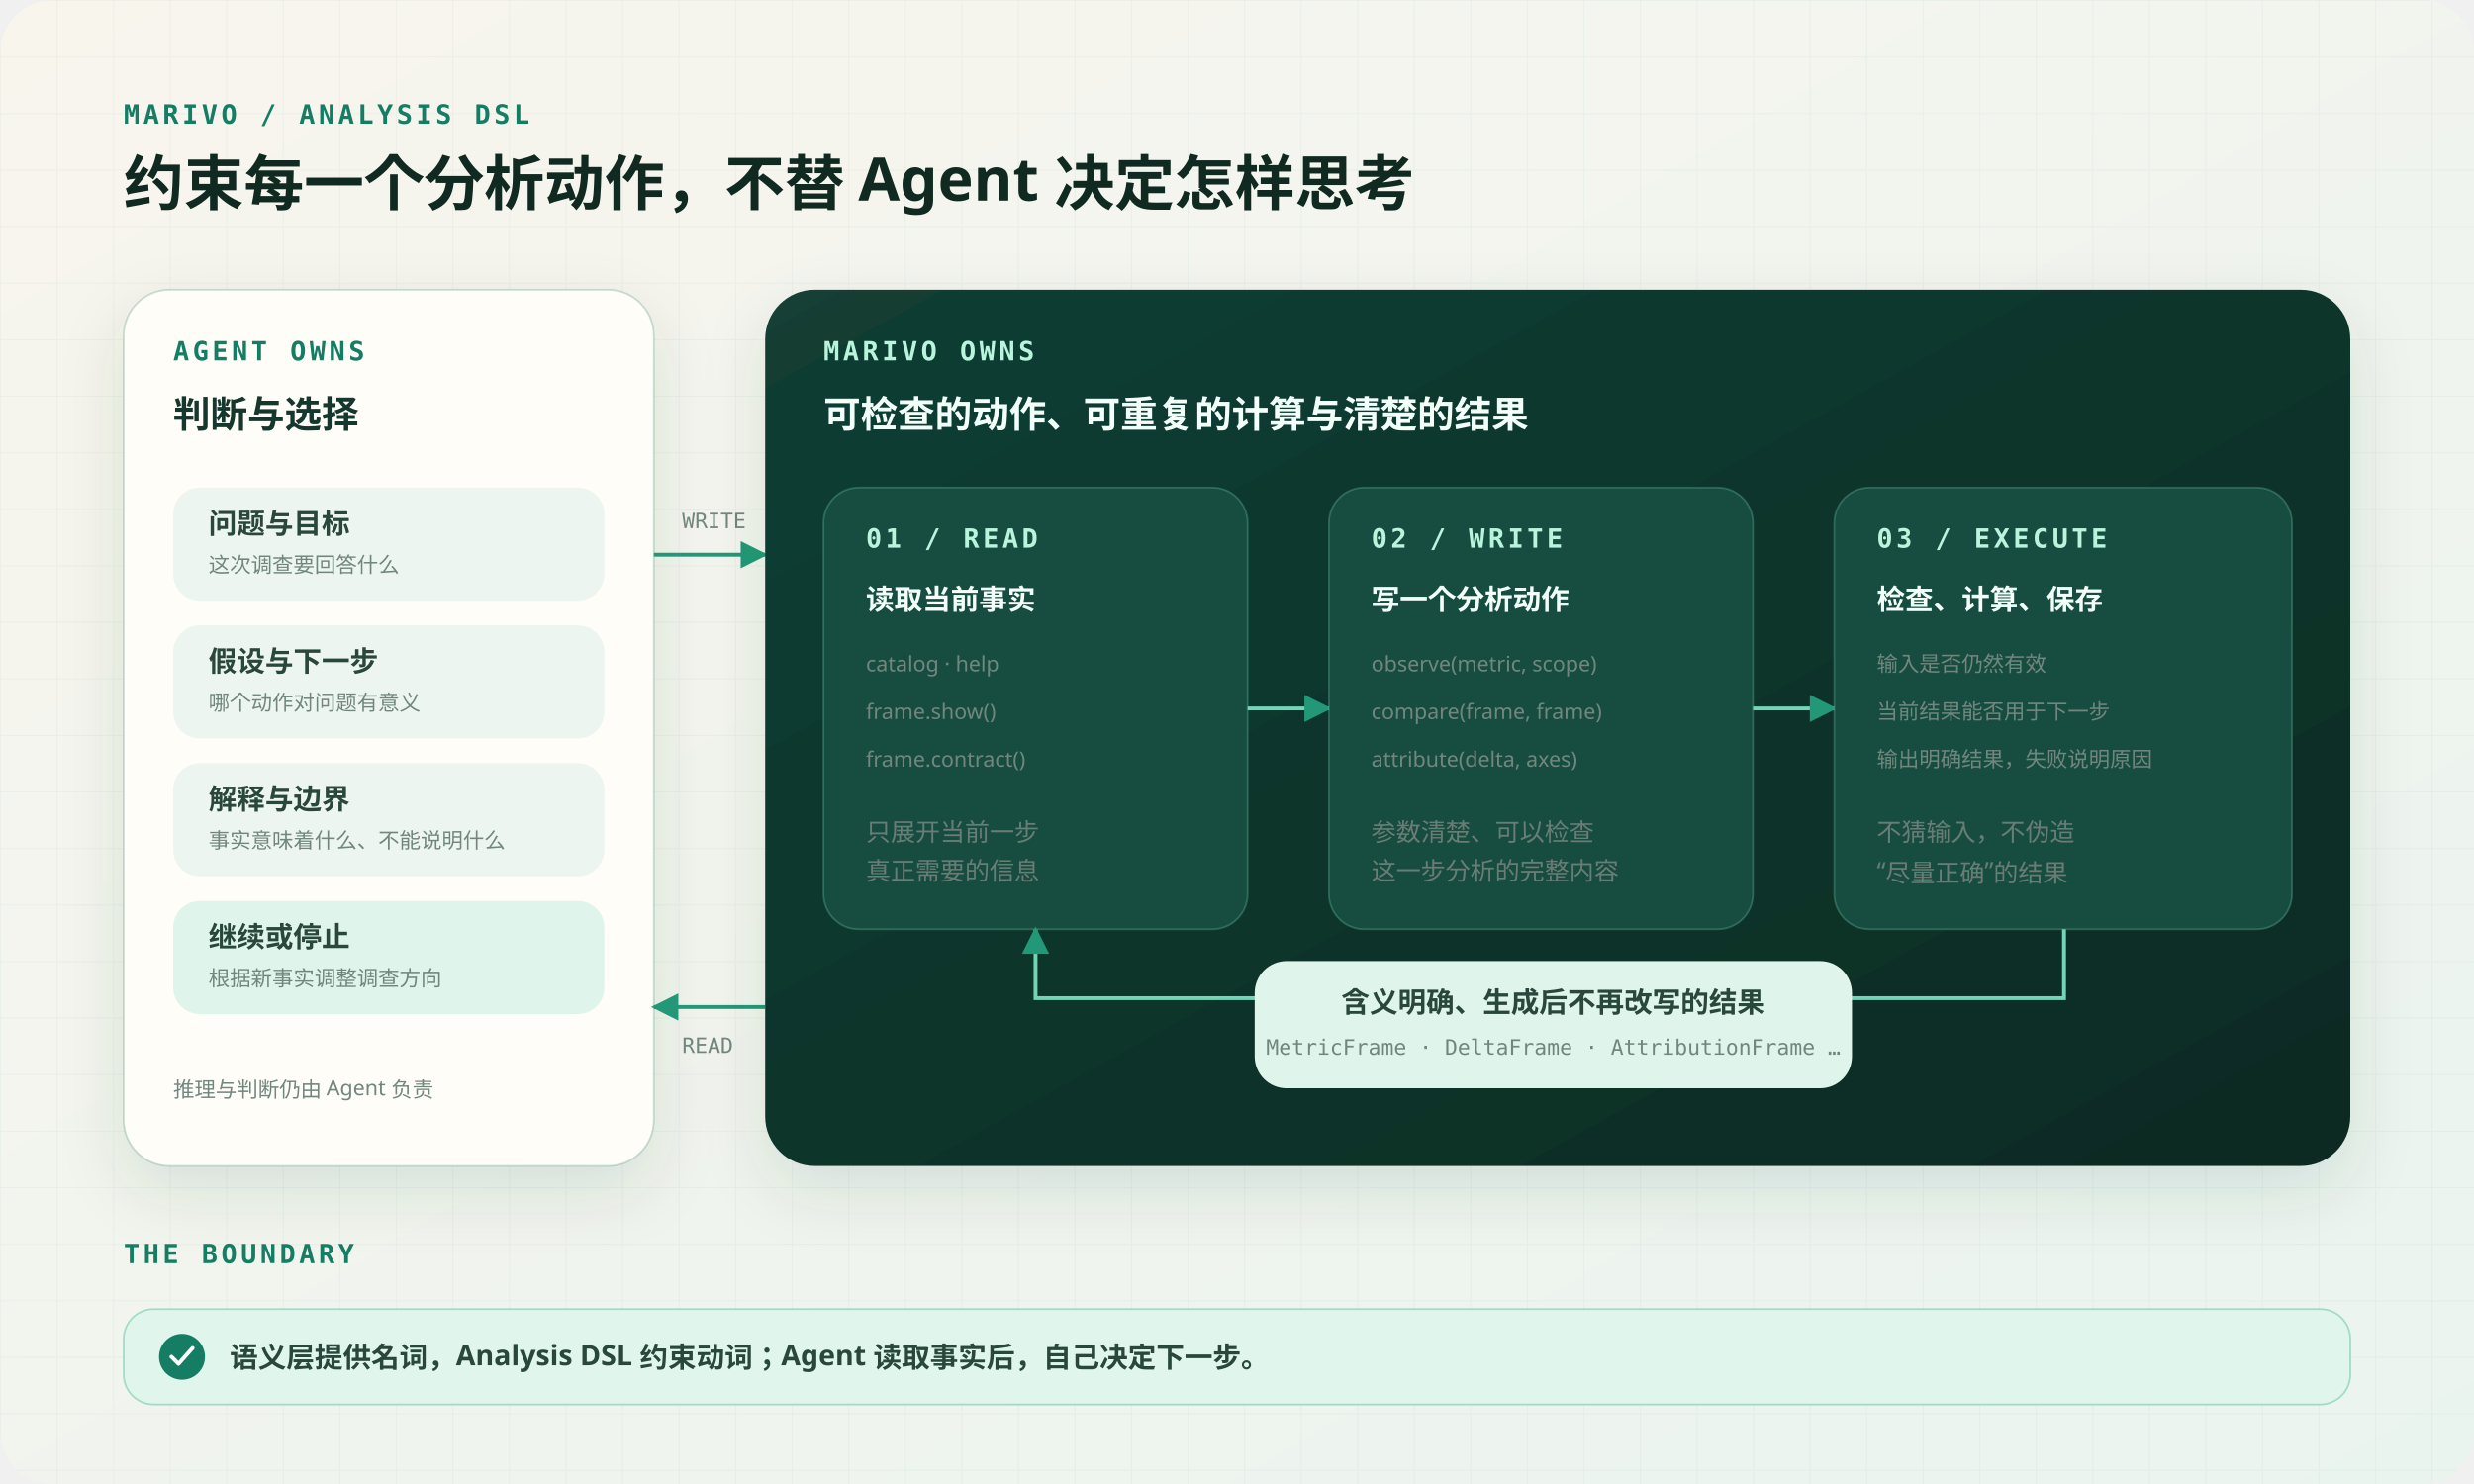
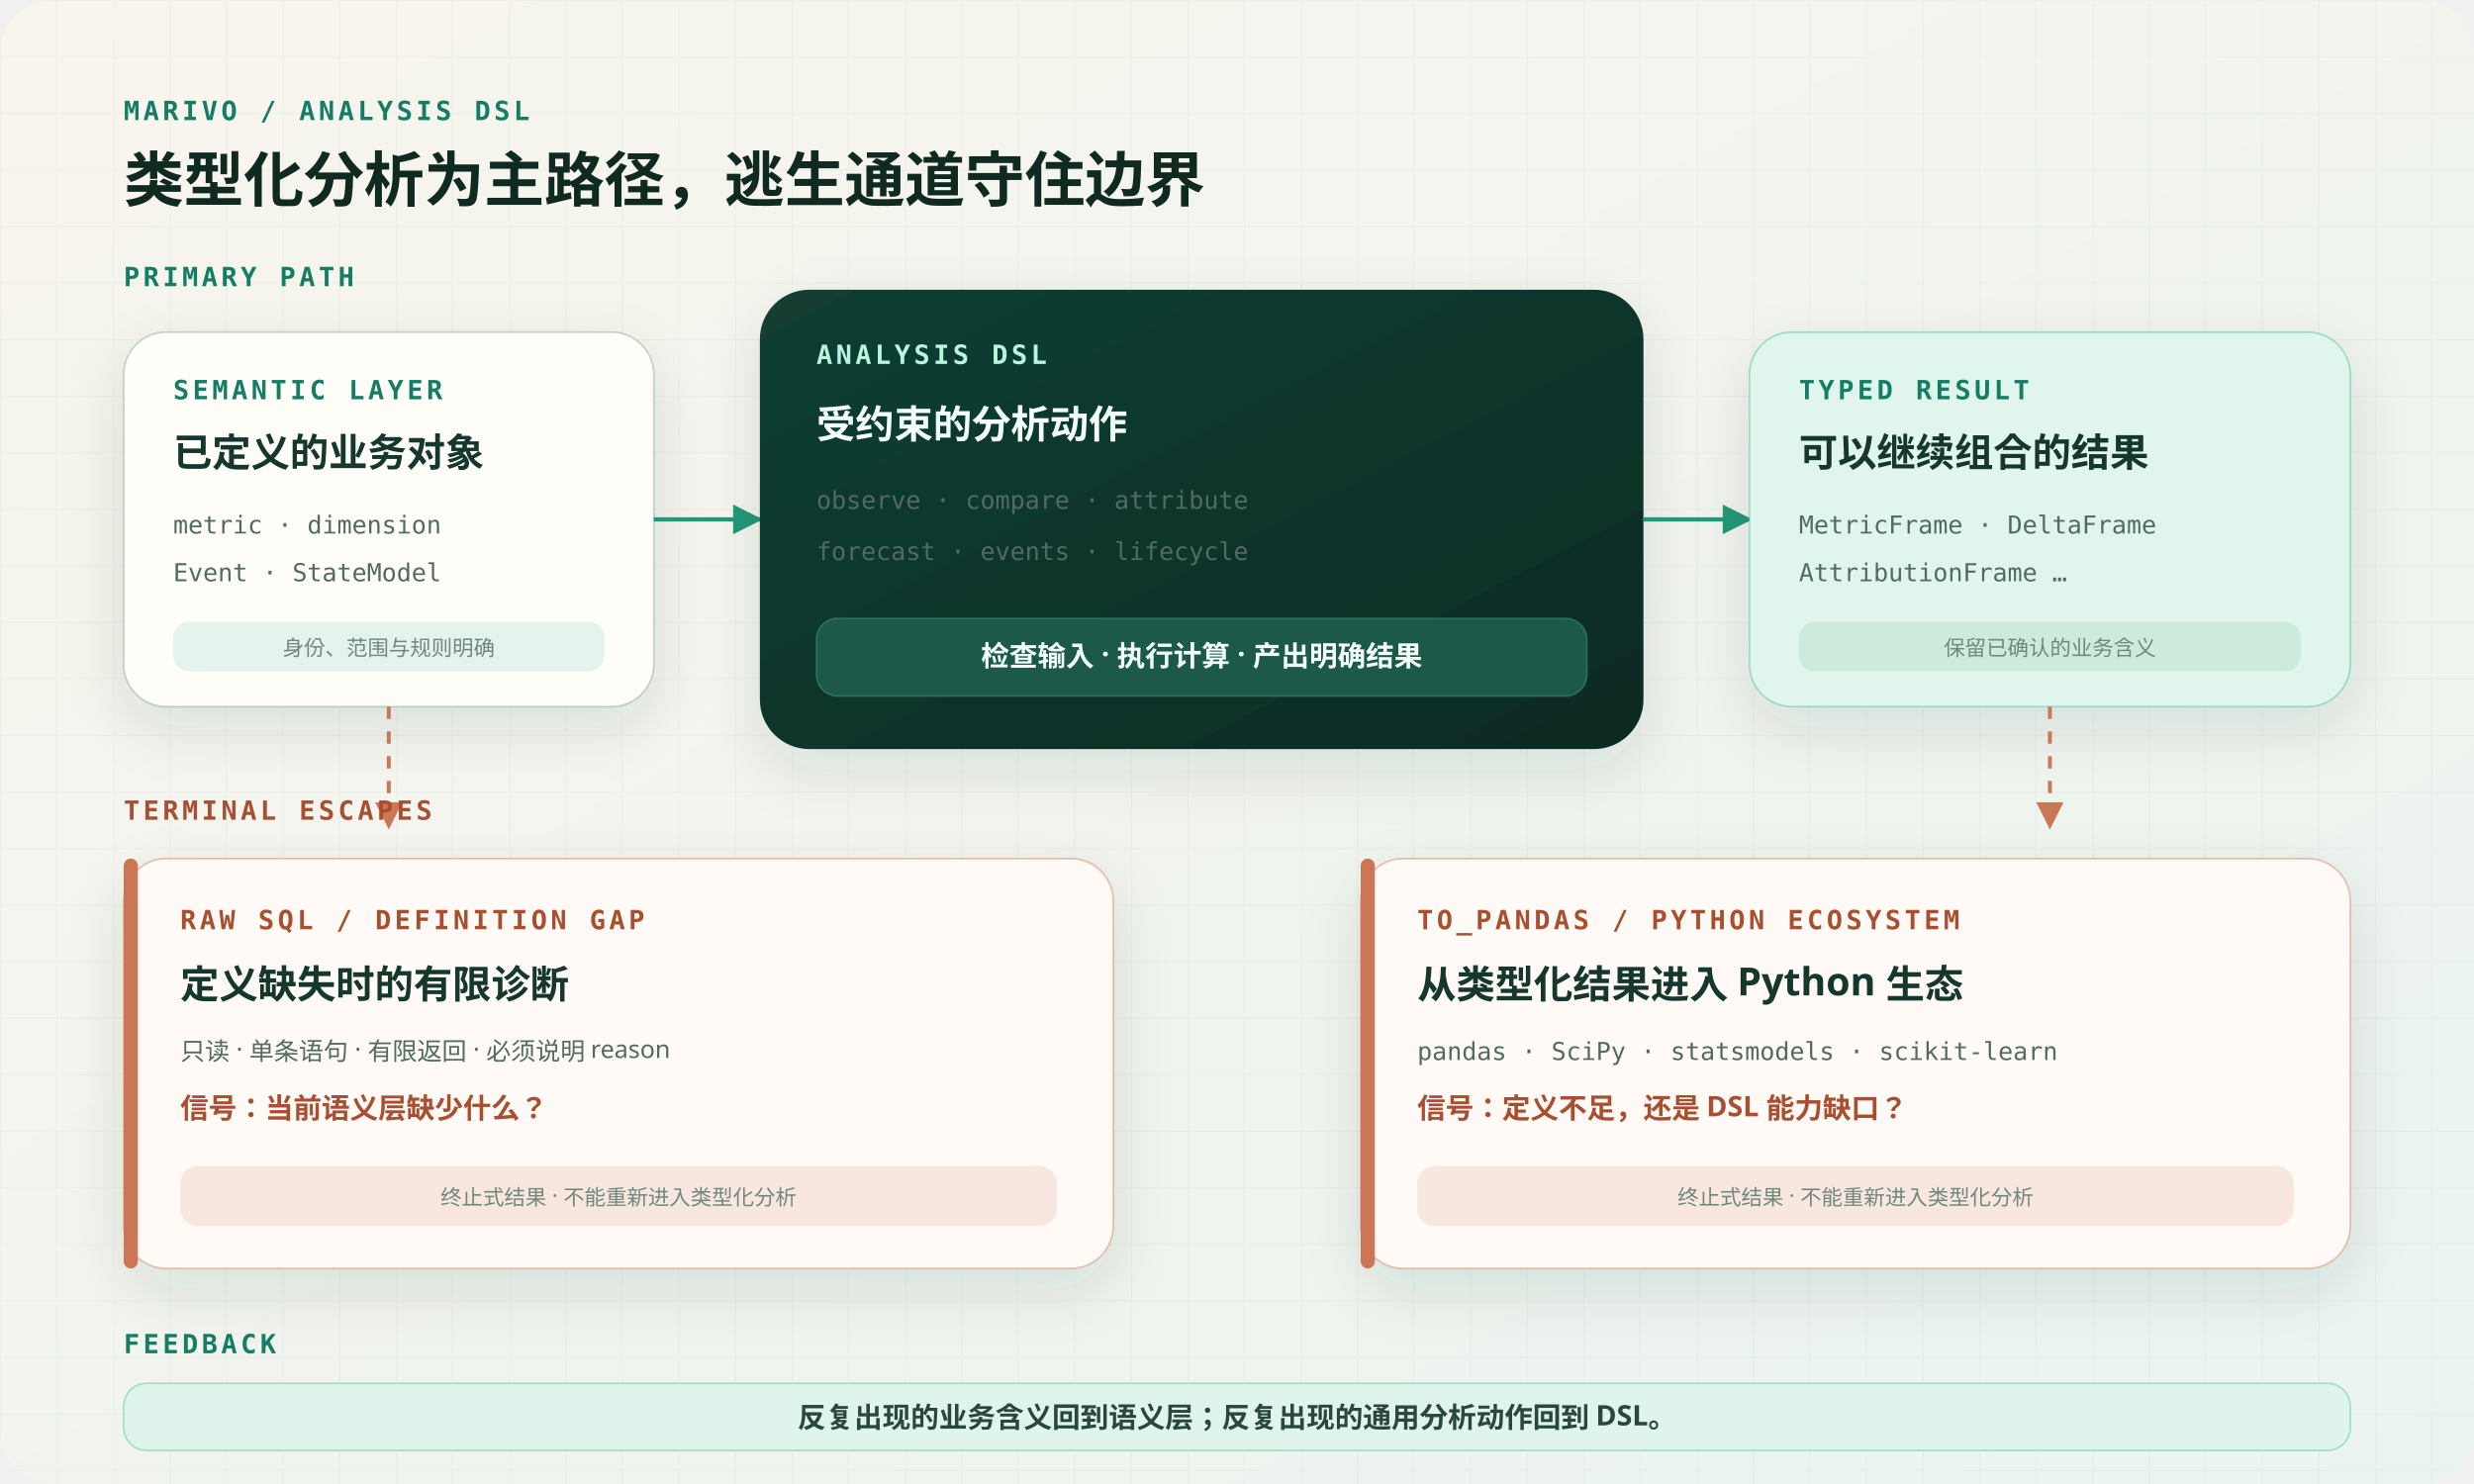
<svg xmlns="http://www.w3.org/2000/svg" width="1400" height="840" viewBox="0 0 1400 840" role="img" aria-labelledby="title desc">
  <defs>
    <linearGradient id="paper" x1="0" y1="0" x2="1" y2="1">
      <stop offset="0" stop-color="#f8f5ed" />
      <stop offset="1" stop-color="#eaf4ef" />
    </linearGradient>
    <linearGradient id="dark" x1="0" y1="0" x2="1" y2="1">
      <stop offset="0" stop-color="#123f34" />
      <stop offset="1" stop-color="#092a23" />
    </linearGradient>
    <pattern id="grid" width="32" height="32" patternUnits="userSpaceOnUse">
      <path d="M32 0H0V32" fill="none" stroke="#147d64" stroke-opacity=".045" />
    </pattern>
    <filter id="shadow" x="-20%" y="-20%" width="140%" height="150%">
-       <feDropShadow dx="0" dy="14" stdDeviation="18" flood-color="#0d4639" flood-opacity=".12" />
+       <feDropShadow dx="0" dy="12" stdDeviation="16" flood-color="#0d4639" flood-opacity=".11" />
    </filter>
    <marker id="arrow" viewBox="0 0 10 10" refX="9" refY="5" markerWidth="7" markerHeight="7" orient="auto">
      <path d="M0 0L10 5 0 10Z" fill="#239878" />
+     </marker>
+     <marker id="escape-arrow" viewBox="0 0 10 10" refX="9" refY="5" markerWidth="7" markerHeight="7" orient="auto">
+       <path d="M0 0L10 5 0 10Z" fill="#cc7655" />
    </marker>
    <style>
      text { font-family: "Hiragino Sans GB", "PingFang SC", "Microsoft YaHei", sans-serif; }
      .mono { font-family: ui-monospace, "SFMono-Regular", Consolas, monospace; }
      .eyebrow { fill: #147d64; font-size: 15px; font-weight: 700; letter-spacing: 2px; }
      .heading { fill: #102a21; font-size: 34px; font-weight: 700; }
-       .section { fill: #15372d; font-size: 21px; font-weight: 700; }
+       .section { fill: #15372d; font-size: 22px; font-weight: 700; }
      .label { fill: #29473d; font-size: 16px; font-weight: 650; }
-       .muted { fill: #697d75; font-size: 14px; }
+       .body { fill: #526b62; font-size: 14px; }
      .tiny { fill: #71877e; font-size: 12px; }
      .white { fill: #f3fff9; }
      .mint { fill: #b9f4dd; }
+       .warm { fill: #a94f31; }
    </style>
  </defs>
  <rect width="1400" height="840" rx="30" fill="url(#paper)" />
  <rect width="1400" height="840" rx="30" fill="url(#grid)" />
-   <text x="70" y="70" class="eyebrow mono">MARIVO / ANALYSIS DSL</text>
-   <text x="70" y="116" class="heading">约束每一个分析动作，不替 Agent 决定怎样思考</text>
+   <text x="70" y="68" class="eyebrow mono">MARIVO / ANALYSIS DSL</text>
+   <text x="70" y="114" class="heading">类型化分析为主路径，逃生通道守住边界</text>
+   <text x="70" y="162" class="eyebrow mono">PRIMARY PATH</text>
  <g filter="url(#shadow)">
-     <rect x="70" y="164" width="300" height="496" rx="26" fill="#fffdf8" stroke="#1d6d59" stroke-opacity=".22" />
+     <rect x="70" y="188" width="300" height="212" rx="24" fill="#fffdf8" stroke="#1d6d59" stroke-opacity=".25" />
  </g>
-   <text x="98" y="204" class="eyebrow mono">AGENT OWNS</text>
-   <text x="98" y="242" class="section">判断与选择</text>
-   <rect x="98" y="276" width="244" height="64" rx="15" fill="#edf5f0" />
-   <text x="118" y="302" class="label">问题与目标</text>
-   <text x="118" y="324" class="tiny">这次调查要回答什么</text>
-   <rect x="98" y="354" width="244" height="64" rx="15" fill="#edf5f0" />
-   <text x="118" y="380" class="label">假设与下一步</text>
-   <text x="118" y="402" class="tiny">哪个动作对问题有意义</text>
-   <rect x="98" y="432" width="244" height="64" rx="15" fill="#edf5f0" />
-   <text x="118" y="458" class="label">解释与边界</text>
-   <text x="118" y="480" class="tiny">事实意味着什么、不能说明什么</text>
-   <rect x="98" y="510" width="244" height="64" rx="15" fill="#dff4ea" />
-   <text x="118" y="536" class="label">继续或停止</text>
-   <text x="118" y="558" class="tiny">根据新事实调整调查方向</text>
-   <text x="98" y="621" class="tiny">推理与判断仍由 Agent 负责</text>
-   <path d="M370 314H433" fill="none" stroke="#239878" stroke-width="2.2" marker-end="url(#arrow)" />
-   <text x="386" y="299" class="tiny mono">WRITE</text>
-   <path d="M433 570H370" fill="none" stroke="#239878" stroke-width="2.2" marker-end="url(#arrow)" />
-   <text x="386" y="596" class="tiny mono">READ</text>
+   <text x="98" y="226" class="eyebrow mono">SEMANTIC LAYER</text>
+   <text x="98" y="264" class="section">已定义的业务对象</text>
+   <text x="98" y="302" class="body mono">metric · dimension</text>
+   <text x="98" y="329" class="body mono">Event · StateModel</text>
+   <rect x="98" y="352" width="244" height="28" rx="9" fill="#e4f3ec" />
+   <text x="220" y="371" text-anchor="middle" class="tiny">身份、范围与规则明确</text>
+   <path d="M370 294H430" fill="none" stroke="#239878" stroke-width="2.4" marker-end="url(#arrow)" />
  <g filter="url(#shadow)">
-     <rect x="433" y="164" width="897" height="496" rx="28" fill="url(#dark)" />
+     <rect x="430" y="164" width="500" height="260" rx="28" fill="url(#dark)" />
  </g>
-   <text x="466" y="204" class="eyebrow mono mint">MARIVO OWNS</text>
-   <text x="466" y="242" class="section white">可检查的动作、可重复的计算与清楚的结果</text>
-   <rect x="466" y="276" width="240" height="250" rx="20" fill="#174d40" stroke="#78d8ba" stroke-opacity=".28" />
-   <text x="490" y="310" class="eyebrow mono mint">01 / READ</text>
-   <text x="490" y="345" class="label white">读取当前事实</text>
-   <text x="490" y="380" class="tiny" fill="#b9d9ce">catalog · help</text>
-   <text x="490" y="407" class="tiny" fill="#b9d9ce">frame.show()</text>
-   <text x="490" y="434" class="tiny" fill="#b9d9ce">frame.contract()</text>
-   <text x="490" y="476" class="muted" fill="#91bbae">只展开当前一步</text>
-   <text x="490" y="498" class="muted" fill="#91bbae">真正需要的信息</text>
-   <path d="M706 401H752" fill="none" stroke="#72d5b5" stroke-width="2.2" marker-end="url(#arrow)" />
-   <rect x="752" y="276" width="240" height="250" rx="20" fill="#174d40" stroke="#78d8ba" stroke-opacity=".28" />
-   <text x="776" y="310" class="eyebrow mono mint">02 / WRITE</text>
-   <text x="776" y="345" class="label white">写一个分析动作</text>
-   <text x="776" y="380" class="tiny" fill="#b9d9ce">observe(metric, scope)</text>
-   <text x="776" y="407" class="tiny" fill="#b9d9ce">compare(frame, frame)</text>
-   <text x="776" y="434" class="tiny" fill="#b9d9ce">attribute(delta, axes)</text>
-   <text x="776" y="476" class="muted" fill="#91bbae">参数清楚、可以检查</text>
-   <text x="776" y="498" class="muted" fill="#91bbae">这一步分析的完整内容</text>
-   <path d="M992 401H1038" fill="none" stroke="#72d5b5" stroke-width="2.2" marker-end="url(#arrow)" />
-   <rect x="1038" y="276" width="259" height="250" rx="20" fill="#174d40" stroke="#78d8ba" stroke-opacity=".28" />
-   <text x="1062" y="310" class="eyebrow mono mint">03 / EXECUTE</text>
-   <text x="1062" y="345" class="label white">检查、计算、保存</text>
-   <text x="1062" y="380" class="tiny" fill="#b9d9ce">输入是否仍然有效</text>
-   <text x="1062" y="407" class="tiny" fill="#b9d9ce">当前结果能否用于下一步</text>
-   <text x="1062" y="434" class="tiny" fill="#b9d9ce">输出明确结果，失败说明原因</text>
-   <text x="1062" y="476" class="muted" fill="#91bbae">不猜输入，不伪造</text>
-   <text x="1062" y="498" class="muted" fill="#91bbae">“尽量正确”的结果</text>
-   <path d="M1168 526V565H586V526" fill="none" stroke="#72d5b5" stroke-width="2.2" marker-end="url(#arrow)" />
-   <rect x="710" y="544" width="338" height="72" rx="18" fill="#dff4ea" />
-   <text x="879" y="573" text-anchor="middle" class="label">含义明确、生成后不再改写的结果</text>
-   <text x="879" y="597" text-anchor="middle" class="tiny mono">MetricFrame · DeltaFrame · AttributionFrame …</text>
-   <text x="70" y="715" class="eyebrow mono">THE BOUNDARY</text>
-   <rect x="70" y="741" width="1260" height="54" rx="17" fill="#e0f6ec" stroke="#42b892" stroke-opacity=".42" />
-   <circle cx="103" cy="768" r="13" fill="#147d64" />
-   <path d="M97 768l4 4 8-9" fill="none" stroke="#fff" stroke-width="2.2" stroke-linecap="round" stroke-linejoin="round" />
-   <text x="130" y="774" class="label">语义层提供名词，Analysis DSL 约束动词；Agent 读取事实后，自己决定下一步。</text>
+   <text x="462" y="206" class="eyebrow mono mint">ANALYSIS DSL</text>
+   <text x="462" y="248" class="section white">受约束的分析动作</text>
+   <text x="462" y="288" class="body mono" fill="#b9d9ce">observe · compare · attribute</text>
+   <text x="462" y="317" class="body mono" fill="#b9d9ce">forecast · events · lifecycle</text>
+   <rect x="462" y="350" width="436" height="44" rx="12" fill="#1c5949" stroke="#72d5b5" stroke-opacity=".25" />
+   <text x="680" y="377" text-anchor="middle" class="label white">检查输入 · 执行计算 · 产出明确结果</text>
+   <path d="M930 294H990" fill="none" stroke="#239878" stroke-width="2.4" marker-end="url(#arrow)" />
+   <g filter="url(#shadow)">
+     <rect x="990" y="188" width="340" height="212" rx="24" fill="#e0f6ec" stroke="#42b892" stroke-opacity=".42" />
+   </g>
+   <text x="1018" y="226" class="eyebrow mono">TYPED RESULT</text>
+   <text x="1018" y="264" class="section">可以继续组合的结果</text>
+   <text x="1018" y="302" class="body mono">MetricFrame · DeltaFrame</text>
+   <text x="1018" y="329" class="body mono">AttributionFrame …</text>
+   <rect x="1018" y="352" width="284" height="28" rx="9" fill="#ccebdd" />
+   <text x="1160" y="371" text-anchor="middle" class="tiny">保留已确认的业务含义</text>
+   <path d="M220 400V468" fill="none" stroke="#cc7655" stroke-width="2.2" stroke-dasharray="7 7" marker-end="url(#escape-arrow)" />
+   <path d="M1160 400V468" fill="none" stroke="#cc7655" stroke-width="2.2" stroke-dasharray="7 7" marker-end="url(#escape-arrow)" />
+   <text x="70" y="464" class="eyebrow mono warm">TERMINAL ESCAPES</text>
+   <g filter="url(#shadow)">
+     <rect x="70" y="486" width="560" height="232" rx="24" fill="#fffaf5" stroke="#cc7655" stroke-opacity=".42" />
+   </g>
+   <rect x="70" y="486" width="8" height="232" rx="4" fill="#cc7655" />
+   <text x="102" y="526" class="eyebrow mono warm">RAW SQL / DEFINITION GAP</text>
+   <text x="102" y="565" class="section">定义缺失时的有限诊断</text>
+   <text x="102" y="600" class="body">只读 · 单条语句 · 有限返回 · 必须说明 reason</text>
+   <text x="102" y="633" class="label warm">信号：当前语义层缺少什么？</text>
+   <rect x="102" y="660" width="496" height="34" rx="10" fill="#f7e7de" />
+   <text x="350" y="682" text-anchor="middle" class="tiny">终止式结果 · 不能重新进入类型化分析</text>
+   <g filter="url(#shadow)">
+     <rect x="770" y="486" width="560" height="232" rx="24" fill="#fffaf5" stroke="#cc7655" stroke-opacity=".42" />
+   </g>
+   <rect x="770" y="486" width="8" height="232" rx="4" fill="#cc7655" />
+   <text x="802" y="526" class="eyebrow mono warm">TO_PANDAS / PYTHON ECOSYSTEM</text>
+   <text x="802" y="565" class="section">从类型化结果进入 Python 生态</text>
+   <text x="802" y="600" class="body mono">pandas · SciPy · statsmodels · scikit-learn</text>
+   <text x="802" y="633" class="label warm">信号：定义不足，还是 DSL 能力缺口？</text>
+   <rect x="802" y="660" width="496" height="34" rx="10" fill="#f7e7de" />
+   <text x="1050" y="682" text-anchor="middle" class="tiny">终止式结果 · 不能重新进入类型化分析</text>
+   <text x="70" y="766" class="eyebrow mono">FEEDBACK</text>
+   <rect x="70" y="783" width="1260" height="38" rx="13" fill="#dff4ea" stroke="#42b892" stroke-opacity=".38" />
+   <text x="700" y="808" text-anchor="middle" class="label">反复出现的业务含义回到语义层；反复出现的通用分析动作回到 DSL。</text>
</svg>
